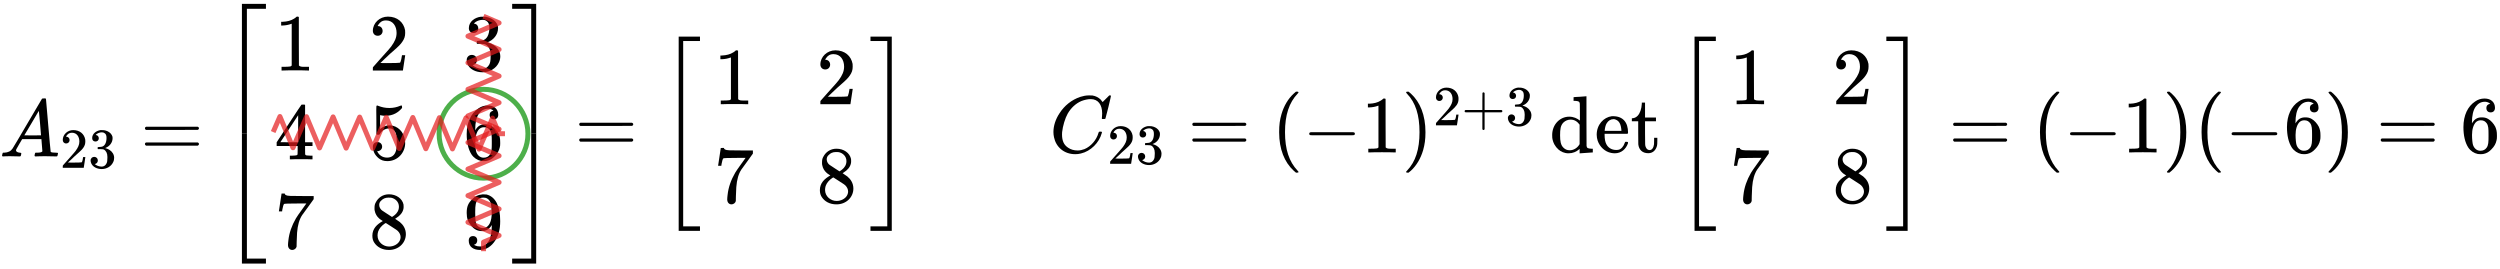
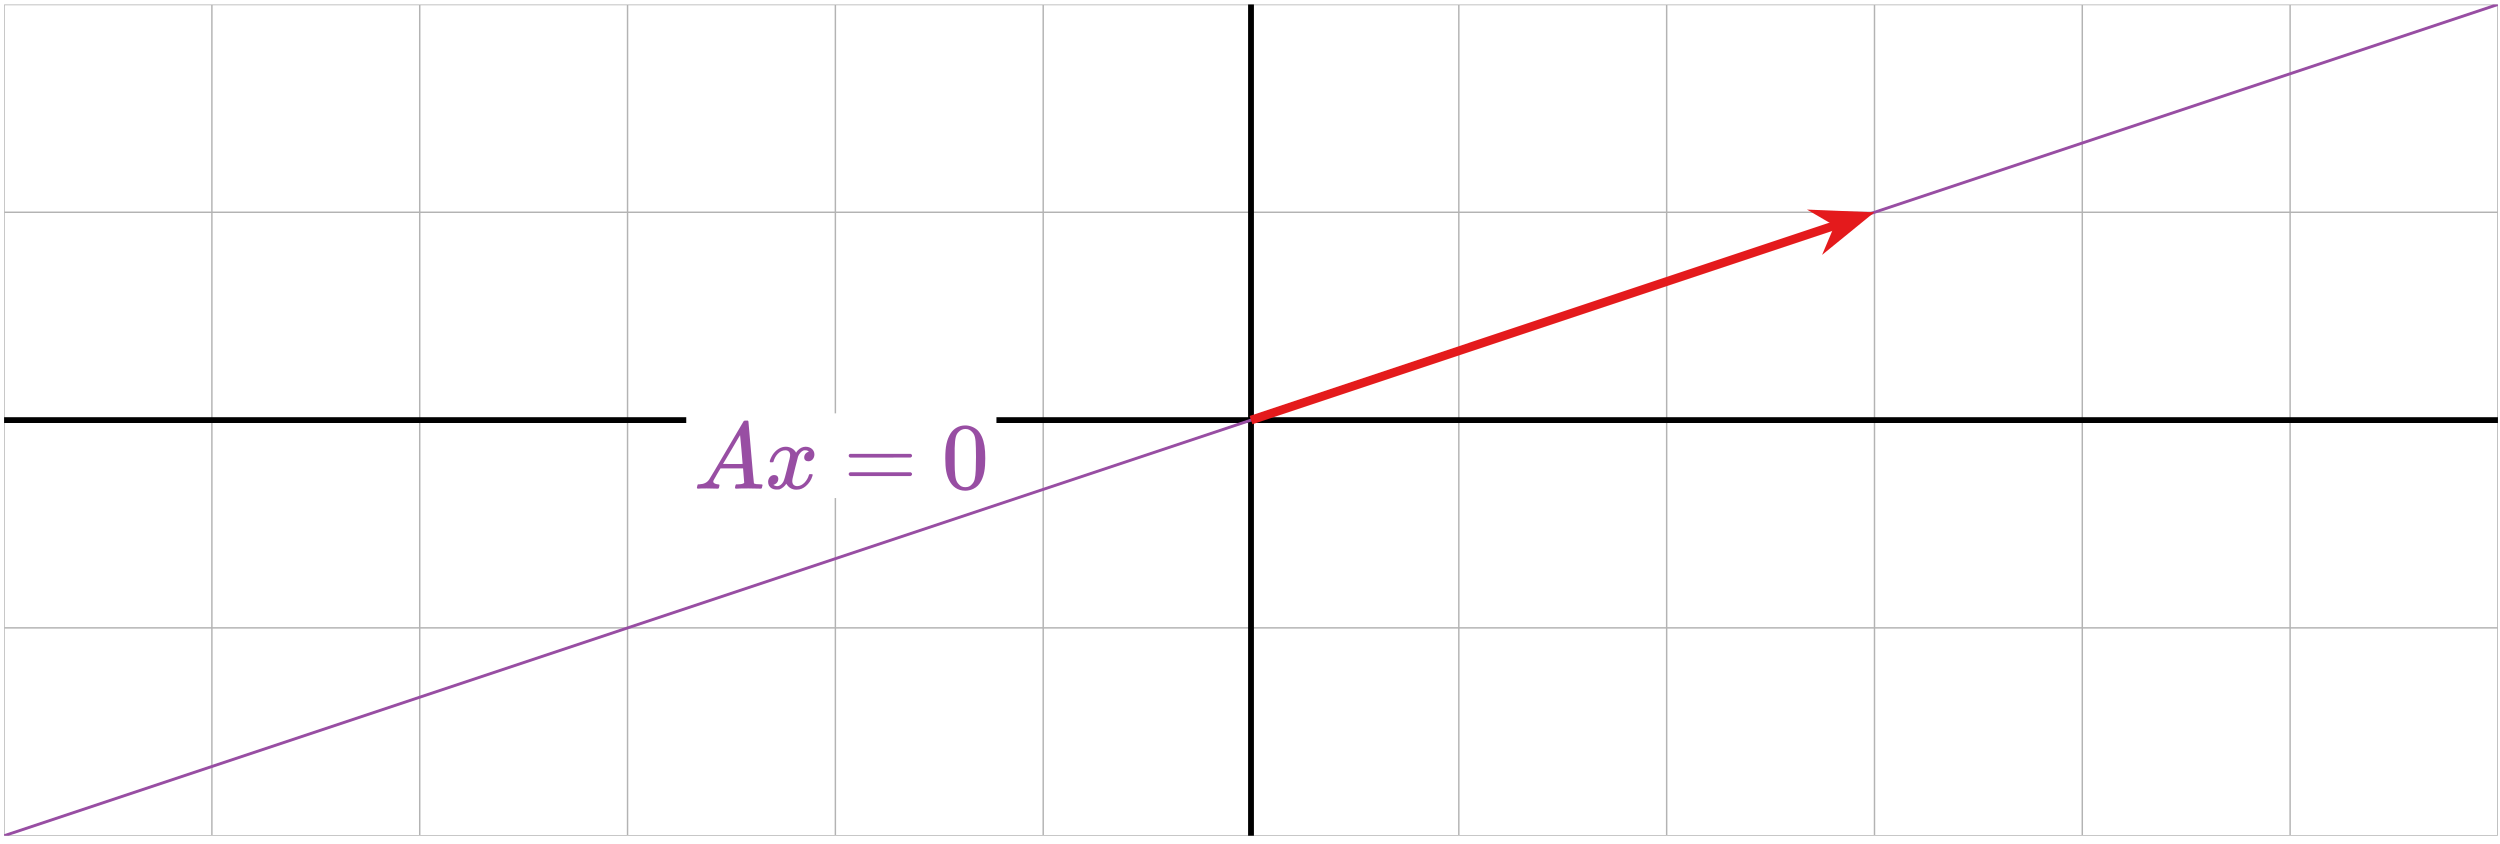
- <svg xmlns="http://www.w3.org/2000/svg" xmlns:xlink="http://www.w3.org/1999/xlink" width="400pt" height="43pt" viewBox="0 0 400 43" version="1.1">
+ <svg xmlns="http://www.w3.org/2000/svg" xmlns:xlink="http://www.w3.org/1999/xlink" width="341pt" height="115pt" viewBox="0 0 341 115" version="1.1">
  <defs>
    <g>
      <symbol overflow="visible" id="glyph0-0">
        <path style="stroke:none;" d="M 0.641 0 L 2.594 0 L 2.594 -6.906 L 0.641 -6.906 Z M 1.297 -0.641 L 1.297 -6.25 L 1.938 -6.25 L 1.938 -0.641 Z M 1.297 -0.641 " />
      </symbol>
      <symbol overflow="visible" id="glyph0-1">
        <path style="stroke:none;" d="M 0.547 0 L 0.641 0 C 0.906 -0.031 1.344 -0.031 1.828 -0.031 C 2.312 -0.031 2.812 0 3.25 0 C 3.438 0 3.453 -0.047 3.5 -0.281 C 3.516 -0.359 3.531 -0.422 3.531 -0.469 C 3.531 -0.562 3.469 -0.594 3.297 -0.594 C 2.984 -0.625 2.688 -0.734 2.688 -0.969 C 2.688 -1.016 2.703 -1.094 2.75 -1.172 C 2.766 -1.219 2.984 -1.594 3.219 -2 L 3.672 -2.766 L 6.75 -2.766 L 6.906 -0.812 C 6.781 -0.625 6.438 -0.609 6.078 -0.594 L 5.812 -0.594 L 5.766 -0.562 C 5.734 -0.516 5.719 -0.484 5.688 -0.344 C 5.625 -0.094 5.641 -0.094 5.734 0 L 5.891 0 C 6.266 -0.031 6.875 -0.031 7.484 -0.031 C 8.109 -0.031 8.625 0 9.125 0 C 9.312 0 9.312 -0.047 9.359 -0.281 C 9.391 -0.391 9.406 -0.438 9.406 -0.469 C 9.406 -0.594 9.328 -0.594 9.078 -0.594 C 8.766 -0.594 8.297 -0.625 8.234 -0.734 C 8.188 -0.797 7.5 -9.109 7.484 -9.141 C 7.484 -9.203 7.438 -9.234 7.406 -9.281 L 7.188 -9.281 C 6.891 -9.281 6.859 -9.281 6.781 -9.125 C 6.656 -8.953 2.25 -1.375 2.125 -1.25 C 1.844 -0.828 1.422 -0.625 0.797 -0.594 L 0.625 -0.594 L 0.562 -0.562 C 0.547 -0.516 0.453 -0.219 0.453 -0.141 C 0.453 -0.078 0.5 -0.031 0.547 0 Z M 6.688 -3.375 C 6.688 -3.359 6.078 -3.359 5.344 -3.359 L 4.016 -3.375 L 5.188 -5.344 C 6.234 -7.125 6.344 -7.312 6.344 -7.281 C 6.359 -7.266 6.688 -3.578 6.688 -3.375 Z M 6.688 -3.375 " />
      </symbol>
      <symbol overflow="visible" id="glyph0-2">
-         <path style="stroke:none;" d="M 8.438 -6.234 C 8.438 -6.016 8.422 -5.797 8.406 -5.656 C 8.359 -5.406 8.375 -5.422 8.453 -5.344 L 8.672 -5.344 C 8.922 -5.344 8.938 -5.359 8.969 -5.453 C 8.969 -5.484 9.188 -6.312 9.438 -7.266 C 9.781 -8.719 9.844 -8.969 9.844 -9.047 C 9.844 -9.109 9.75 -9.125 9.656 -9.125 L 9.578 -9.125 L 9.391 -8.938 C 9.281 -8.828 9.047 -8.594 8.859 -8.406 C 8.594 -8.125 8.531 -8.062 8.516 -8.062 C 8.484 -8.062 8.281 -8.375 8.203 -8.453 C 7.844 -8.797 7.422 -9.016 6.891 -9.109 C 6.812 -9.125 6.547 -9.125 6.344 -9.125 C 5.797 -9.125 5.375 -9.016 4.953 -8.891 C 3.531 -8.422 2.375 -7.453 1.625 -6.281 C 0.984 -5.328 0.641 -4.25 0.641 -3.266 C 0.641 -2.984 0.672 -2.688 0.734 -2.422 C 1.047 -0.891 2.312 0.281 4.125 0.281 C 4.438 0.281 4.734 0.25 5.031 0.172 C 6.609 -0.188 7.969 -1.562 8.375 -3.094 C 8.391 -3.141 8.406 -3.203 8.406 -3.219 C 8.406 -3.312 8.344 -3.328 8.141 -3.328 C 7.922 -3.328 7.922 -3.328 7.844 -3.109 C 7.531 -1.984 6.625 -0.953 5.609 -0.531 C 5.234 -0.391 4.891 -0.312 4.531 -0.312 C 3.906 -0.312 3.406 -0.469 3 -0.75 C 2.328 -1.188 2.016 -1.828 2.016 -2.875 C 2.016 -3 2.016 -3.141 2.031 -3.25 C 2.141 -4.234 2.5 -5.453 2.922 -6.203 C 3.453 -7.125 4.203 -7.828 5.109 -8.219 C 5.594 -8.406 6.141 -8.531 6.609 -8.531 C 7.781 -8.531 8.438 -7.656 8.438 -6.234 Z M 8.438 -6.234 " />
+         <path style="stroke:none;" d="M 0.75 -3.594 L 0.938 -3.594 C 1.172 -3.594 1.172 -3.609 1.203 -3.75 C 1.406 -4.438 1.969 -5.234 2.812 -5.234 C 3.219 -5.234 3.453 -4.969 3.453 -4.562 C 3.453 -4.422 3.422 -4.266 3.375 -4.047 C 3.25 -3.656 2.781 -1.391 2.516 -0.922 C 2.297 -0.547 2 -0.344 1.703 -0.344 C 1.625 -0.344 1.469 -0.359 1.375 -0.406 C 1.312 -0.422 1.172 -0.5 1.172 -0.516 C 1.172 -0.516 1.203 -0.531 1.219 -0.531 C 1.25 -0.547 1.328 -0.562 1.391 -0.609 C 1.625 -0.719 1.844 -0.969 1.844 -1.312 C 1.844 -1.672 1.625 -1.859 1.281 -1.859 C 0.781 -1.859 0.453 -1.406 0.453 -0.922 C 0.453 -0.734 0.5 -0.562 0.578 -0.406 C 0.766 -0.094 1.094 0.125 1.641 0.125 C 1.844 0.125 1.859 0.125 1.984 0.109 C 2.359 -0.031 2.688 -0.297 2.938 -0.672 C 3.203 -0.219 3.625 0.141 4.312 0.141 C 4.875 0.141 5.234 -0.047 5.594 -0.344 C 6 -0.688 6.344 -1.172 6.5 -1.734 C 6.516 -1.797 6.531 -1.844 6.531 -1.875 C 6.531 -1.969 6.469 -1.984 6.281 -1.984 C 6.062 -1.984 6.047 -1.984 6 -1.812 C 5.812 -1.156 5.188 -0.344 4.422 -0.344 C 4.016 -0.344 3.75 -0.594 3.75 -1.016 C 3.75 -1.125 3.766 -1.266 3.797 -1.406 C 3.828 -1.609 4.484 -4.203 4.531 -4.359 C 4.672 -4.75 4.969 -5.094 5.266 -5.203 C 5.344 -5.234 5.359 -5.234 5.5 -5.234 C 5.672 -5.234 5.781 -5.219 5.875 -5.156 C 5.953 -5.109 6.016 -5.078 6.016 -5.062 C 5.688 -4.953 5.375 -4.703 5.375 -4.25 C 5.375 -3.938 5.594 -3.734 5.938 -3.734 C 6.438 -3.734 6.766 -4.156 6.766 -4.672 C 6.766 -5.25 6.297 -5.719 5.562 -5.719 C 5.172 -5.719 4.781 -5.531 4.469 -5.188 C 4.359 -5.078 4.328 -5 4.266 -4.906 C 4.047 -5.359 3.5 -5.719 2.875 -5.719 C 2.781 -5.719 2.688 -5.719 2.609 -5.703 C 2.016 -5.609 1.469 -5.219 1.078 -4.641 C 0.906 -4.375 0.703 -3.922 0.672 -3.75 C 0.672 -3.672 0.719 -3.641 0.75 -3.594 Z M 0.75 -3.594 " />
      </symbol>
      <symbol overflow="visible" id="glyph1-0">
-         <path style="stroke:none;" d="M 0.453 0 L 1.812 0 L 1.812 -4.828 L 0.453 -4.828 Z M 0.906 -0.453 L 0.906 -4.375 L 1.359 -4.375 L 1.359 -0.453 Z M 0.906 -0.453 " />
+         <path style="stroke:none;" d="M 0.641 0 L 2.594 0 L 2.594 -6.906 L 0.641 -6.906 Z M 1.297 -0.641 L 1.297 -6.25 L 1.938 -6.25 L 1.938 -0.641 Z M 1.297 -0.641 " />
      </symbol>
      <symbol overflow="visible" id="glyph1-1">
-         <path style="stroke:none;" d="M 1 -3.891 C 1.328 -3.891 1.547 -4.141 1.547 -4.438 C 1.547 -4.719 1.344 -4.969 1.031 -4.969 C 1 -4.969 0.984 -4.969 0.984 -4.984 C 0.984 -5 1.031 -5.062 1.062 -5.141 C 1.266 -5.422 1.516 -5.609 1.922 -5.609 C 2.703 -5.609 3.109 -4.969 3.109 -4.203 C 3.109 -3.672 2.906 -3.25 2.5 -2.688 C 2.297 -2.438 2.25 -2.375 1.234 -1.234 C 0.828 -0.781 0.484 -0.391 0.469 -0.375 C 0.453 -0.359 0.453 -0.328 0.453 -0.172 L 0.453 0 L 3.812 0 L 3.812 -0.031 C 3.844 -0.078 4.047 -1.625 4.062 -1.688 L 4.062 -1.719 L 3.703 -1.719 L 3.703 -1.688 C 3.641 -1.281 3.625 -1.203 3.578 -1.062 C 3.547 -0.984 3.516 -0.891 3.484 -0.875 C 3.438 -0.859 2.891 -0.828 1.969 -0.828 L 1.281 -0.844 L 1.828 -1.344 C 2.438 -1.938 2.406 -1.906 2.734 -2.188 C 3.328 -2.703 3.562 -2.953 3.75 -3.219 C 3.969 -3.547 4.062 -3.812 4.062 -4.219 C 4.062 -4.328 4.062 -4.438 4.047 -4.516 C 3.891 -5.406 3.188 -6.031 2.125 -6.031 C 1.203 -6.031 0.453 -5.312 0.453 -4.453 C 0.453 -4.141 0.656 -3.891 1 -3.891 Z M 1 -3.891 " />
+         <path style="stroke:none;" d="M 0.719 -4.5 C 0.719 -4.344 0.797 -4.281 0.938 -4.234 L 5.047 -4.234 L 9.172 -4.25 C 9.266 -4.297 9.359 -4.359 9.359 -4.5 C 9.359 -4.641 9.266 -4.703 9.156 -4.75 L 0.906 -4.75 C 0.797 -4.703 0.719 -4.641 0.719 -4.5 Z M 0.719 -1.984 C 0.719 -1.844 0.797 -1.781 0.906 -1.719 L 9.156 -1.719 C 9.266 -1.781 9.359 -1.844 9.359 -1.984 C 9.359 -2.141 9.25 -2.172 9.172 -2.234 L 0.938 -2.234 C 0.797 -2.203 0.719 -2.141 0.719 -1.984 Z M 0.719 -1.984 " />
      </symbol>
      <symbol overflow="visible" id="glyph1-2">
-         <path style="stroke:none;" d="M 1.156 -4.203 C 1.484 -4.203 1.688 -4.438 1.688 -4.719 C 1.688 -4.969 1.5 -5.219 1.266 -5.234 C 1.219 -5.25 1.203 -5.25 1.203 -5.25 C 1.188 -5.266 1.312 -5.391 1.375 -5.422 C 1.594 -5.578 1.906 -5.672 2.172 -5.672 C 2.359 -5.672 2.469 -5.641 2.594 -5.547 C 2.844 -5.406 2.922 -5.156 2.922 -4.766 C 2.922 -4.062 2.656 -3.438 2.109 -3.359 C 2.047 -3.359 1.609 -3.312 1.578 -3.312 C 1.562 -3.312 1.547 -3.312 1.531 -3.297 C 1.5 -3.266 1.5 -3.266 1.5 -3.156 C 1.5 -3.047 1.5 -3.031 1.516 -3.016 L 1.547 -2.984 L 1.938 -2.984 C 2.344 -2.969 2.344 -2.969 2.484 -2.922 C 2.844 -2.734 3.062 -2.328 3.062 -1.766 L 3.062 -1.594 C 3.062 -1.141 3.031 -0.891 2.906 -0.672 C 2.75 -0.359 2.469 -0.188 2.156 -0.188 C 1.719 -0.188 1.312 -0.359 1.031 -0.594 L 1.094 -0.609 C 1.359 -0.688 1.531 -0.891 1.531 -1.172 C 1.531 -1.5 1.281 -1.75 0.953 -1.75 C 0.641 -1.75 0.375 -1.516 0.375 -1.172 C 0.375 -1.047 0.406 -0.875 0.469 -0.734 C 0.688 -0.172 1.359 0.203 2.156 0.203 C 2.984 0.203 3.688 -0.266 3.969 -0.875 C 4.094 -1.109 4.141 -1.344 4.141 -1.594 C 4.141 -2.109 3.859 -2.562 3.406 -2.859 C 3.016 -3.109 2.703 -3.125 2.703 -3.156 C 2.703 -3.156 2.719 -3.156 2.734 -3.172 C 3.375 -3.406 3.891 -4 3.891 -4.734 C 3.891 -4.828 3.891 -4.906 3.875 -4.969 C 3.766 -5.344 3.516 -5.625 3.125 -5.828 C 2.922 -5.922 2.734 -5.984 2.516 -6.016 C 2.422 -6.031 2.25 -6.031 2.109 -6.031 L 1.969 -6.031 C 1.312 -5.938 0.625 -5.484 0.625 -4.75 C 0.625 -4.438 0.812 -4.203 1.156 -4.203 Z M 1.156 -4.203 " />
-       </symbol>
-       <symbol overflow="visible" id="glyph1-3">
-         <path style="stroke:none;" d="M 0.5 -2.266 C 0.5 -2.172 0.562 -2.125 0.641 -2.078 L 3.344 -2.078 L 3.344 0.609 C 3.375 0.688 3.422 0.75 3.531 0.75 C 3.625 0.75 3.672 0.688 3.703 0.609 L 3.703 -2.078 L 6.406 -2.078 C 6.484 -2.125 6.547 -2.172 6.547 -2.266 C 6.547 -2.359 6.484 -2.406 6.406 -2.453 L 3.703 -2.453 L 3.703 -5.141 C 3.672 -5.219 3.609 -5.281 3.531 -5.281 C 3.438 -5.281 3.391 -5.219 3.359 -5.172 L 3.344 -3.812 L 3.344 -2.453 L 0.641 -2.453 C 0.562 -2.406 0.5 -2.359 0.5 -2.266 Z M 0.5 -2.266 " />
-       </symbol>
-       <symbol overflow="visible" id="glyph2-0">
-         <path style="stroke:none;" d="M 0.641 0 L 2.594 0 L 2.594 -6.906 L 0.641 -6.906 Z M 1.297 -0.641 L 1.297 -6.25 L 1.938 -6.25 L 1.938 -0.641 Z M 1.297 -0.641 " />
-       </symbol>
-       <symbol overflow="visible" id="glyph2-1">
-         <path style="stroke:none;" d="M 0.719 -4.5 C 0.719 -4.344 0.797 -4.281 0.938 -4.234 L 5.047 -4.234 L 9.172 -4.25 C 9.266 -4.297 9.359 -4.359 9.359 -4.5 C 9.359 -4.641 9.266 -4.703 9.156 -4.75 L 0.906 -4.75 C 0.797 -4.703 0.719 -4.641 0.719 -4.5 Z M 0.719 -1.984 C 0.719 -1.844 0.797 -1.781 0.906 -1.719 L 9.156 -1.719 C 9.266 -1.781 9.359 -1.844 9.359 -1.984 C 9.359 -2.141 9.25 -2.172 9.172 -2.234 L 0.938 -2.234 C 0.797 -2.203 0.719 -2.141 0.719 -1.984 Z M 0.719 -1.984 " />
-       </symbol>
-       <symbol overflow="visible" id="glyph2-2">
-         <path style="stroke:none;" d="M 5.391 0 L 5.531 0 L 5.531 -0.594 L 4.766 -0.594 C 4.375 -0.594 4.109 -0.609 3.922 -0.797 L 3.906 -4.672 L 3.906 -8.547 C 3.828 -8.609 3.859 -8.625 3.688 -8.625 C 3.578 -8.625 3.562 -8.625 3.531 -8.594 C 3.469 -8.516 3.25 -8.359 3.141 -8.297 C 2.656 -7.984 2.047 -7.828 1.328 -7.797 L 1.078 -7.797 L 1.078 -7.203 L 1.328 -7.203 C 1.812 -7.219 2.281 -7.312 2.656 -7.453 C 2.703 -7.469 2.75 -7.484 2.766 -7.484 L 2.766 -0.797 C 2.672 -0.719 2.609 -0.641 2.453 -0.641 C 2.312 -0.609 1.859 -0.594 1.484 -0.594 L 1.141 -0.594 L 1.141 0 L 1.297 0 C 1.516 -0.031 2.922 -0.031 3.328 -0.031 C 3.75 -0.031 5.172 -0.031 5.391 0 Z M 5.391 0 " />
-       </symbol>
-       <symbol overflow="visible" id="glyph2-3">
-         <path style="stroke:none;" d="M 1.422 -5.562 C 1.906 -5.562 2.203 -5.922 2.203 -6.328 C 2.203 -6.734 1.938 -7.109 1.484 -7.109 C 1.438 -7.109 1.406 -7.109 1.406 -7.125 C 1.406 -7.141 1.484 -7.234 1.531 -7.344 C 1.812 -7.766 2.156 -8.016 2.75 -8.016 C 3.859 -8.016 4.438 -7.094 4.438 -6.016 C 4.438 -5.266 4.156 -4.641 3.578 -3.844 C 3.297 -3.484 3.219 -3.391 1.766 -1.781 C 1.172 -1.109 0.688 -0.562 0.672 -0.547 C 0.641 -0.5 0.641 -0.469 0.641 -0.25 L 0.641 0 L 5.453 0 L 5.453 -0.031 C 5.484 -0.109 5.781 -2.328 5.812 -2.406 L 5.812 -2.453 L 5.297 -2.453 L 5.297 -2.406 C 5.188 -1.828 5.188 -1.703 5.109 -1.531 C 5.078 -1.406 5.031 -1.266 4.984 -1.25 C 4.906 -1.219 4.125 -1.188 2.828 -1.188 L 1.844 -1.203 L 2.609 -1.938 C 3.484 -2.766 3.453 -2.734 3.906 -3.125 C 4.75 -3.859 5.094 -4.203 5.359 -4.609 C 5.672 -5.062 5.812 -5.453 5.812 -6.016 C 5.812 -6.172 5.797 -6.328 5.797 -6.453 C 5.562 -7.719 4.562 -8.625 3.047 -8.625 C 1.719 -8.625 0.641 -7.594 0.641 -6.359 C 0.641 -5.922 0.938 -5.562 1.422 -5.562 Z M 1.422 -5.562 " />
-       </symbol>
-       <symbol overflow="visible" id="glyph2-4">
-         <path style="stroke:none;" d="M 1.641 -6 C 2.109 -6 2.406 -6.328 2.406 -6.734 C 2.406 -7.109 2.156 -7.453 1.797 -7.484 C 1.75 -7.5 1.703 -7.516 1.703 -7.516 C 1.703 -7.531 1.859 -7.688 1.969 -7.766 C 2.281 -7.984 2.719 -8.109 3.109 -8.109 C 3.375 -8.109 3.516 -8.062 3.719 -7.922 C 4.047 -7.719 4.172 -7.375 4.172 -6.797 C 4.172 -5.812 3.797 -4.906 3 -4.812 C 2.922 -4.797 2.297 -4.734 2.25 -4.734 C 2.234 -4.734 2.219 -4.734 2.188 -4.703 C 2.156 -4.656 2.156 -4.656 2.156 -4.5 C 2.156 -4.359 2.156 -4.344 2.172 -4.297 L 2.219 -4.281 L 2.766 -4.266 C 3.359 -4.25 3.359 -4.25 3.547 -4.172 C 4.062 -3.906 4.375 -3.328 4.375 -2.531 L 4.375 -2.266 C 4.375 -1.625 4.328 -1.281 4.156 -0.953 C 3.922 -0.516 3.531 -0.266 3.078 -0.266 C 2.453 -0.266 1.875 -0.516 1.484 -0.859 L 1.562 -0.875 C 1.938 -0.969 2.188 -1.281 2.188 -1.688 C 2.188 -2.156 1.844 -2.5 1.359 -2.5 C 0.922 -2.5 0.547 -2.172 0.547 -1.688 C 0.547 -1.484 0.578 -1.25 0.672 -1.047 C 0.984 -0.25 1.938 0.281 3.078 0.281 C 4.266 0.281 5.266 -0.375 5.672 -1.25 C 5.844 -1.578 5.922 -1.922 5.922 -2.266 C 5.922 -3 5.516 -3.656 4.859 -4.078 C 4.312 -4.438 3.875 -4.469 3.875 -4.5 C 3.875 -4.516 3.891 -4.516 3.906 -4.531 C 4.812 -4.875 5.562 -5.719 5.562 -6.766 C 5.562 -6.891 5.562 -7.016 5.531 -7.109 C 5.391 -7.625 5.031 -8.047 4.453 -8.328 C 4.172 -8.453 3.906 -8.547 3.594 -8.594 C 3.469 -8.609 3.219 -8.609 3.016 -8.609 L 2.828 -8.609 C 1.875 -8.5 0.891 -7.844 0.891 -6.781 C 0.891 -6.328 1.172 -6 1.641 -6 Z M 1.641 -6 " />
-       </symbol>
-       <symbol overflow="visible" id="glyph2-5">
-         <path style="stroke:none;" d="M 5.984 0 L 6.094 0 L 6.094 -0.594 L 5.719 -0.594 C 5.188 -0.609 5.078 -0.625 4.984 -0.703 C 4.906 -0.781 4.906 -0.766 4.906 -1.484 L 4.906 -2.141 L 6.094 -2.141 L 6.094 -2.734 L 4.906 -2.734 L 4.906 -8.688 L 4.828 -8.766 L 4.594 -8.766 C 4.375 -8.766 4.359 -8.766 4.328 -8.75 C 4.297 -8.734 3.547 -7.594 2.312 -5.719 L 0.359 -2.734 L 0.359 -2.141 L 3.719 -2.141 L 3.719 -1.484 C 3.719 -1.047 3.719 -0.812 3.703 -0.797 C 3.672 -0.734 3.609 -0.672 3.547 -0.656 C 3.453 -0.625 3.281 -0.609 2.859 -0.594 L 2.469 -0.594 L 2.469 0 L 2.578 0 C 2.766 -0.031 3.969 -0.031 4.312 -0.031 C 4.656 -0.031 5.797 -0.031 5.984 0 Z M 3.797 -2.734 L 2.375 -2.734 L 0.953 -2.75 L 3.797 -7.062 Z M 3.797 -2.734 " />
-       </symbol>
-       <symbol overflow="visible" id="glyph2-6">
-         <path style="stroke:none;" d="M 1.391 -2.766 C 0.953 -2.766 0.641 -2.5 0.641 -2 C 0.641 -1.922 0.656 -1.828 0.656 -1.75 C 0.719 -1.328 0.875 -0.922 1.156 -0.594 C 1.25 -0.469 1.469 -0.25 1.578 -0.172 C 1.953 0.125 2.359 0.281 2.969 0.281 C 4.594 0.281 5.812 -1.047 5.812 -2.609 C 5.812 -3.984 4.984 -5.094 3.844 -5.375 C 3.672 -5.422 3.5 -5.438 3.312 -5.438 C 2.625 -5.438 2.203 -5.172 1.797 -4.844 L 1.797 -7.078 L 1.938 -7.047 C 2.156 -7 2.406 -6.969 2.656 -6.969 C 3.906 -6.969 4.734 -7.531 5.312 -8.219 L 5.312 -8.391 C 5.312 -8.547 5.281 -8.625 5.203 -8.625 C 5.172 -8.625 5.109 -8.609 5.031 -8.578 C 4.5 -8.344 3.891 -8.219 3.281 -8.219 C 2.609 -8.219 2.078 -8.344 1.547 -8.547 C 1.438 -8.594 1.328 -8.625 1.328 -8.625 C 1.312 -8.625 1.281 -8.609 1.266 -8.594 C 1.203 -8.594 1.188 -8.375 1.188 -7.875 C 1.188 -7.5 1.203 -6.984 1.203 -6.281 C 1.203 -4.266 1.203 -4.062 1.234 -4.016 C 1.25 -3.953 1.297 -3.938 1.484 -3.938 C 1.672 -3.938 1.703 -3.953 1.766 -4.062 C 2.062 -4.578 2.594 -4.953 3.297 -4.953 C 3.719 -4.953 3.906 -4.781 4.125 -4.516 C 4.375 -4.172 4.469 -3.719 4.469 -2.719 C 4.469 -1.922 4.406 -1.406 4.219 -1.062 C 3.984 -0.578 3.562 -0.281 2.906 -0.281 C 2.141 -0.281 1.609 -0.719 1.359 -1.25 L 1.328 -1.312 L 1.406 -1.312 C 1.75 -1.312 2.125 -1.609 2.125 -2.016 C 2.125 -2.469 1.797 -2.766 1.391 -2.766 Z M 1.391 -2.766 " />
-       </symbol>
-       <symbol overflow="visible" id="glyph2-7">
-         <path style="stroke:none;" d="M 4.828 -7.781 C 4.469 -7.719 4.219 -7.531 4.219 -7.094 C 4.219 -6.656 4.5 -6.406 4.906 -6.406 C 5.328 -6.406 5.594 -6.688 5.594 -7.125 C 5.594 -8.062 4.922 -8.625 3.922 -8.625 C 3.344 -8.625 2.844 -8.453 2.406 -8.141 C 1.25 -7.375 0.547 -5.953 0.547 -4.047 C 0.547 -2.719 0.797 -1.609 1.312 -0.797 C 1.672 -0.25 2.234 0.125 2.844 0.25 C 2.969 0.266 3.125 0.281 3.281 0.281 C 3.453 0.281 3.641 0.266 3.797 0.234 C 4.281 0.125 4.656 -0.094 5.031 -0.5 C 5.484 -0.953 5.734 -1.406 5.844 -1.938 C 5.891 -2.141 5.906 -2.25 5.906 -2.484 L 5.906 -2.719 C 5.906 -3.375 5.828 -3.656 5.641 -4.109 C 5.375 -4.625 4.922 -5.125 4.5 -5.359 C 4.172 -5.547 3.891 -5.609 3.453 -5.609 C 2.734 -5.609 2.328 -5.281 2.016 -4.828 C 1.984 -4.766 1.938 -4.656 1.922 -4.656 C 1.922 -4.656 1.906 -4.672 1.906 -4.719 C 1.906 -5.906 2.109 -6.781 2.516 -7.328 C 2.875 -7.797 3.297 -8.109 4.031 -8.109 C 4.359 -8.078 4.625 -7.984 4.828 -7.781 Z M 4.266 -4.672 C 4.547 -4.281 4.562 -3.75 4.562 -2.922 L 4.562 -2.5 C 4.562 -1.688 4.547 -1.172 4.266 -0.766 C 4.031 -0.438 3.719 -0.266 3.25 -0.266 C 2.641 -0.266 2.234 -0.719 2.078 -1.203 C 2 -1.422 1.922 -2.125 1.922 -2.797 C 1.922 -3.719 2.156 -4.438 2.547 -4.844 C 2.766 -5.047 3.016 -5.141 3.328 -5.141 C 3.781 -5.141 4.031 -4.969 4.266 -4.672 Z M 4.266 -4.672 " />
-       </symbol>
-       <symbol overflow="visible" id="glyph2-8">
-         <path style="stroke:none;" d="M 0.719 -5.938 L 0.719 -5.891 L 1.234 -5.891 L 1.234 -5.938 C 1.25 -5.953 1.25 -6.078 1.266 -6.172 C 1.312 -6.406 1.359 -6.641 1.406 -6.781 C 1.438 -6.906 1.516 -7.062 1.547 -7.078 C 1.625 -7.125 2.266 -7.156 3.906 -7.156 L 5.109 -7.156 L 4.516 -6.328 C 3.906 -5.484 3.641 -5.109 3.438 -4.766 C 2.766 -3.609 2.359 -2.422 2.234 -1.25 C 2.203 -0.984 2.172 -0.719 2.172 -0.516 C 2.172 -0.016 2.469 0.281 2.859 0.281 C 3.172 0.281 3.484 0.047 3.547 -0.25 C 3.547 -0.281 3.562 -0.641 3.562 -1.031 C 3.578 -1.75 3.594 -2.062 3.625 -2.484 C 3.719 -3.688 3.984 -4.609 4.438 -5.297 C 4.484 -5.375 4.922 -5.969 5.406 -6.625 L 6.281 -7.844 L 6.281 -8.344 L 4.719 -8.344 C 2.5 -8.344 2.109 -8.359 1.859 -8.484 C 1.734 -8.531 1.656 -8.625 1.656 -8.703 L 1.656 -8.75 L 1.406 -8.75 C 1.141 -8.75 1.141 -8.75 1.141 -8.734 C 1.125 -8.719 0.734 -5.984 0.719 -5.938 Z M 0.719 -5.938 " />
-       </symbol>
-       <symbol overflow="visible" id="glyph2-9">
-         <path style="stroke:none;" d="M 0.562 -2 C 0.562 -1.516 0.672 -1.172 0.875 -0.875 C 1.328 -0.188 2.125 0.281 3.219 0.281 C 4.797 0.281 5.922 -0.875 5.922 -2.25 C 5.922 -3.125 5.469 -3.766 4.953 -4.188 C 4.922 -4.203 4.188 -4.703 4.203 -4.703 C 4.203 -4.719 4.281 -4.75 4.359 -4.812 C 5.016 -5.219 5.406 -5.703 5.531 -6.281 C 5.562 -6.391 5.562 -6.531 5.562 -6.672 C 5.562 -6.781 5.562 -6.906 5.547 -6.984 C 5.344 -7.953 4.375 -8.625 3.219 -8.625 C 2.234 -8.625 1.484 -8.078 1.109 -7.328 C 0.953 -7.047 0.906 -6.844 0.906 -6.406 C 0.906 -6.172 0.906 -6.109 0.938 -6 C 1.031 -5.5 1.281 -5.078 1.641 -4.766 C 1.703 -4.703 1.859 -4.578 2 -4.5 L 2.234 -4.344 C 1.312 -3.828 0.562 -3.141 0.562 -2 Z M 4.812 -6.641 C 4.812 -6.031 4.5 -5.594 4.109 -5.281 C 3.969 -5.156 3.812 -5.078 3.703 -5 L 2.953 -5.484 C 2.531 -5.75 2.156 -6 2.125 -6.031 C 1.875 -6.203 1.656 -6.547 1.656 -6.922 C 1.656 -7.234 1.781 -7.453 1.984 -7.625 C 2.25 -7.906 2.609 -8.094 3.141 -8.094 C 3.281 -8.094 3.469 -8.094 3.562 -8.078 C 4.203 -7.953 4.812 -7.438 4.812 -6.641 Z M 1.391 -2.031 C 1.391 -2.234 1.422 -2.453 1.484 -2.656 C 1.656 -3.156 2.047 -3.609 2.562 -3.953 C 2.641 -3.984 2.703 -4.031 2.719 -4.031 C 2.734 -4.016 3.109 -3.781 3.547 -3.5 C 4.484 -2.891 4.5 -2.891 4.625 -2.766 C 4.922 -2.469 5.078 -2.125 5.078 -1.781 C 5.078 -1.531 5 -1.281 4.859 -1.062 C 4.578 -0.625 3.969 -0.266 3.234 -0.266 C 2.297 -0.266 1.391 -0.984 1.391 -2.031 Z M 1.391 -2.031 " />
-       </symbol>
-       <symbol overflow="visible" id="glyph2-10">
-         <path style="stroke:none;" d="M 2.234 -1.25 C 2.234 -1.688 1.953 -1.938 1.562 -1.938 C 1.141 -1.938 0.875 -1.688 0.875 -1.203 C 0.875 -0.203 1.656 0.281 2.688 0.281 C 3.625 0.281 4.516 -0.281 5.125 -1.25 C 5.641 -2.094 5.906 -2.984 5.906 -4.328 C 5.906 -5.578 5.734 -6.469 5.344 -7.25 C 5 -7.906 4.469 -8.422 3.703 -8.594 C 3.594 -8.609 3.516 -8.609 3.328 -8.609 C 3.266 -8.609 3.203 -8.625 3.141 -8.625 C 3.094 -8.625 3.062 -8.609 3.047 -8.609 C 2.281 -8.531 1.875 -8.297 1.438 -7.844 C 0.797 -7.219 0.547 -6.688 0.547 -5.641 C 0.547 -4.719 0.766 -4.219 1.25 -3.625 C 1.734 -3.016 2.297 -2.734 3 -2.734 C 3.641 -2.734 4.156 -3.062 4.5 -3.609 L 4.562 -3.719 L 4.562 -3.625 C 4.562 -2.641 4.406 -1.625 4.047 -1.109 C 3.766 -0.672 3.438 -0.422 3 -0.312 C 2.922 -0.281 2.859 -0.281 2.672 -0.281 C 2.359 -0.281 2.141 -0.328 1.938 -0.422 C 1.859 -0.438 1.703 -0.547 1.703 -0.562 C 1.703 -0.562 1.719 -0.562 1.75 -0.562 C 2.031 -0.625 2.234 -0.875 2.234 -1.25 Z M 3.547 -8.062 C 3.984 -7.969 4.359 -7.516 4.438 -7.016 C 4.5 -6.75 4.547 -6.062 4.547 -5.562 C 4.547 -4.438 4.203 -3.297 3.219 -3.219 L 3.156 -3.219 C 2.484 -3.219 2.047 -3.672 1.969 -4.312 C 1.938 -4.516 1.906 -5.141 1.906 -5.719 C 1.906 -7 2 -7.375 2.344 -7.75 C 2.562 -7.969 2.797 -8.094 3.188 -8.094 C 3.312 -8.094 3.484 -8.078 3.547 -8.062 Z M 3.547 -8.062 " />
-       </symbol>
-       <symbol overflow="visible" id="glyph2-11">
-         <path style="stroke:none;" d="M 4.312 3.125 C 4.312 3.062 4.297 3.062 4.172 2.922 C 2.812 1.484 2.156 -0.484 2.156 -3.234 C 2.156 -6 2.812 -7.969 4.172 -9.406 C 4.297 -9.531 4.312 -9.547 4.312 -9.594 C 4.312 -9.625 4.297 -9.656 4.281 -9.672 C 4.234 -9.719 4.234 -9.719 4.078 -9.719 L 3.906 -9.719 L 3.547 -9.406 C 2.656 -8.594 1.984 -7.453 1.594 -6.125 C 1.328 -5.219 1.219 -4.438 1.219 -3.234 C 1.219 -0.5 2.078 1.578 3.547 2.922 L 3.906 3.234 L 4.078 3.234 C 4.25 3.234 4.312 3.219 4.312 3.125 Z M 4.312 3.125 " />
-       </symbol>
-       <symbol overflow="visible" id="glyph2-12">
-         <path style="stroke:none;" d="M 0.781 -9.703 C 0.734 -9.672 0.719 -9.609 0.719 -9.562 C 0.719 -9.547 0.797 -9.469 0.859 -9.391 C 2.234 -7.969 2.859 -5.984 2.859 -3.234 C 2.859 -0.5 2.234 1.484 0.859 2.922 C 0.797 2.984 0.719 3.062 0.719 3.078 C 0.719 3.219 0.766 3.234 0.953 3.234 L 1.109 3.234 L 1.484 2.922 C 2.375 2.109 3.047 0.969 3.438 -0.359 C 3.688 -1.25 3.812 -2.062 3.812 -3.234 C 3.812 -5.969 2.953 -8.062 1.484 -9.406 L 1.109 -9.719 L 0.953 -9.719 C 0.859 -9.719 0.797 -9.703 0.781 -9.703 Z M 0.781 -9.703 " />
-       </symbol>
-       <symbol overflow="visible" id="glyph2-13">
-         <path style="stroke:none;" d="M 3.156 -5.719 C 1.703 -5.719 0.438 -4.5 0.438 -2.781 C 0.438 -2.609 0.438 -2.438 0.453 -2.328 C 0.562 -1.562 0.906 -0.938 1.438 -0.469 C 1.828 -0.125 2.375 0.141 3.047 0.141 C 3.75 0.141 4.297 -0.109 4.734 -0.484 L 4.828 -0.562 L 4.828 0.141 L 4.922 0.141 C 5 0.125 6.906 0 6.938 0 L 6.938 -0.594 L 6.703 -0.594 C 6.125 -0.625 5.984 -0.703 5.938 -1.047 C 5.922 -1.094 5.922 -2.891 5.922 -5.047 L 5.922 -8.984 L 5.875 -8.984 C 5.859 -8.984 5.406 -8.953 4.875 -8.906 C 4.344 -8.891 3.906 -8.844 3.891 -8.844 C 3.859 -8.844 3.859 -8.828 3.859 -8.547 L 3.859 -8.25 L 4.094 -8.25 C 4.656 -8.219 4.812 -8.141 4.859 -7.812 C 4.875 -7.766 4.875 -7.141 4.875 -6.406 L 4.875 -5.094 C 4.438 -5.453 3.859 -5.719 3.156 -5.719 Z M 4.828 -4.438 L 4.828 -1.328 L 4.781 -1.25 C 4.438 -0.688 3.844 -0.344 3.25 -0.344 C 2.797 -0.344 2.5 -0.5 2.234 -0.766 C 1.812 -1.172 1.703 -1.797 1.703 -2.734 C 1.703 -3.734 1.781 -4.312 2.234 -4.781 C 2.547 -5.078 2.938 -5.25 3.375 -5.25 C 4.062 -5.25 4.5 -4.891 4.828 -4.438 Z M 4.828 -4.438 " />
-       </symbol>
-       <symbol overflow="visible" id="glyph2-14">
-         <path style="stroke:none;" d="M 5.375 -3.172 C 5.375 -4.797 4.578 -5.797 2.969 -5.797 C 2.891 -5.797 2.844 -5.797 2.781 -5.797 C 1.469 -5.625 0.359 -4.453 0.359 -2.828 C 0.359 -2.484 0.422 -2.188 0.516 -1.875 C 0.859 -0.875 1.688 -0.109 2.672 0.078 C 2.859 0.109 3.062 0.141 3.234 0.141 C 4.344 0.141 5.031 -0.578 5.344 -1.406 C 5.359 -1.484 5.375 -1.531 5.375 -1.562 C 5.375 -1.672 5.297 -1.703 5.109 -1.703 C 4.953 -1.703 4.953 -1.703 4.906 -1.656 C 4.891 -1.625 4.859 -1.578 4.828 -1.484 C 4.734 -1.219 4.609 -0.984 4.438 -0.797 C 4.188 -0.531 3.984 -0.391 3.5 -0.391 C 2.703 -0.391 2.156 -0.797 1.891 -1.344 C 1.719 -1.672 1.625 -2.172 1.625 -2.797 L 1.625 -2.984 L 5.281 -2.984 C 5.344 -3.047 5.375 -3.047 5.375 -3.172 Z M 4.312 -3.562 L 4.312 -3.453 L 1.641 -3.453 L 1.641 -3.547 C 1.703 -4.062 1.797 -4.422 1.984 -4.703 C 2.234 -5.078 2.578 -5.328 3.078 -5.328 C 3.219 -5.312 3.25 -5.312 3.359 -5.266 C 3.984 -5.047 4.234 -4.484 4.312 -3.562 Z M 4.312 -3.562 " />
-       </symbol>
-       <symbol overflow="visible" id="glyph2-15">
-         <path style="stroke:none;" d="M 1.828 -7.766 C 1.781 -6.969 1.547 -6.281 1.172 -5.875 C 0.953 -5.641 0.656 -5.484 0.344 -5.469 L 0.234 -5.469 L 0.234 -4.984 L 1.25 -4.984 L 1.25 -3.219 C 1.25 -2 1.25 -1.391 1.266 -1.297 C 1.359 -0.438 1.906 0.125 2.859 0.125 C 3.656 0.125 4.078 -0.422 4.25 -1.031 C 4.297 -1.25 4.312 -1.391 4.312 -1.891 L 4.312 -2.344 L 3.797 -2.344 L 3.797 -1.891 C 3.797 -1.562 3.797 -1.406 3.781 -1.297 C 3.703 -0.734 3.453 -0.375 3.078 -0.375 C 2.797 -0.375 2.562 -0.562 2.453 -0.875 C 2.344 -1.156 2.359 -1.031 2.344 -3.125 L 2.344 -4.984 L 4.094 -4.984 L 4.094 -5.578 L 2.344 -5.578 L 2.344 -7.969 L 1.828 -7.969 Z M 1.828 -7.766 " />
-       </symbol>
-       <symbol overflow="visible" id="glyph3-0">
-         <path style="stroke:none;" d="" />
-       </symbol>
-       <symbol overflow="visible" id="glyph3-1">
-         <path style="stroke:none;" d="M 3.766 20.328 L 4.562 20.328 L 4.562 0.344 L 7.609 0.344 L 7.609 -0.453 L 3.766 -0.453 Z M 3.766 20.328 " />
-       </symbol>
-       <symbol overflow="visible" id="glyph3-2">
-         <path style="stroke:none;" d="M 3.766 20.312 L 7.609 20.312 L 7.609 19.516 L 4.562 19.516 L 4.562 -0.469 L 3.766 -0.469 Z M 3.766 20.312 " />
-       </symbol>
-       <symbol overflow="visible" id="glyph3-3">
-         <path style="stroke:none;" d="M 3.125 20.328 L 3.922 20.328 L 3.922 -0.453 L 0.078 -0.453 L 0.078 0.344 L 3.125 0.344 Z M 3.125 20.328 " />
-       </symbol>
-       <symbol overflow="visible" id="glyph3-4">
-         <path style="stroke:none;" d="M 3.125 19.516 L 0.078 19.516 L 0.078 20.312 L 3.922 20.312 L 3.922 -0.469 L 3.125 -0.469 Z M 3.125 19.516 " />
-       </symbol>
-       <symbol overflow="visible" id="glyph4-0">
-         <path style="stroke:none;" d="" />
-       </symbol>
-       <symbol overflow="visible" id="glyph4-1">
-         <path style="stroke:none;" d="M 3.234 30.562 L 6.641 30.562 L 6.641 29.844 L 3.953 29.844 L 3.953 0.188 L 6.641 0.188 L 6.641 -0.516 L 3.234 -0.516 Z M 3.234 30.562 " />
-       </symbol>
-       <symbol overflow="visible" id="glyph4-2">
-         <path style="stroke:none;" d="M 2.875 29.844 L 0.188 29.844 L 0.188 30.562 L 3.594 30.562 L 3.594 -0.516 L 0.188 -0.516 L 0.188 0.188 L 2.875 0.188 Z M 2.875 29.844 " />
-       </symbol>
-       <symbol overflow="visible" id="glyph5-0">
-         <path style="stroke:none;" d="" />
-       </symbol>
-       <symbol overflow="visible" id="glyph5-1">
-         <path style="stroke:none;" d="M 7.875 -2.75 C 8.078 -2.75 8.297 -2.75 8.297 -2.984 C 8.297 -3.234 8.078 -3.234 7.875 -3.234 L 1.406 -3.234 C 1.203 -3.234 0.984 -3.234 0.984 -2.984 C 0.984 -2.75 1.203 -2.75 1.406 -2.75 Z M 7.875 -2.75 " />
+         <path style="stroke:none;" d="M 1.25 -7.578 C 0.688 -6.688 0.5 -5.719 0.5 -4.141 C 0.5 -2.719 0.656 -1.844 1.062 -1.078 C 1.453 -0.312 2.156 0.281 3.234 0.281 C 3.609 0.281 3.984 0.188 4.344 0.016 C 4.812 -0.219 5.141 -0.547 5.406 -1.078 C 5.797 -1.844 5.953 -2.719 5.953 -4.141 C 5.953 -5.484 5.812 -6.344 5.484 -7.094 C 5.312 -7.469 5.125 -7.75 4.891 -7.984 C 4.438 -8.391 3.828 -8.625 3.219 -8.625 C 2.359 -8.625 1.672 -8.203 1.25 -7.578 Z M 4.156 -7.734 C 4.531 -7.344 4.641 -6.938 4.672 -5.531 C 4.672 -5.297 4.688 -4.812 4.688 -4.312 C 4.688 -3.594 4.672 -2.828 4.656 -2.578 C 4.594 -1.375 4.5 -0.984 4.125 -0.594 C 3.906 -0.344 3.656 -0.203 3.234 -0.203 C 2.828 -0.203 2.562 -0.344 2.344 -0.594 C 1.969 -0.984 1.859 -1.375 1.797 -2.578 C 1.781 -2.828 1.781 -3.594 1.781 -4.312 C 1.781 -4.812 1.781 -5.297 1.781 -5.531 C 1.828 -6.938 1.938 -7.344 2.312 -7.734 C 2.562 -8 2.906 -8.141 3.234 -8.141 C 3.641 -8.141 3.922 -7.984 4.156 -7.734 Z M 4.156 -7.734 " />
      </symbol>
    </g>
    <clipPath id="clip1">
-       <path d="M 38 0.605 L 43 0.605 L 43 22 L 38 22 Z M 38 0.605 " />
+       <path d="M 0.559 0.605 L 340.719 0.605 L 340.719 113.992 L 0.559 113.992 Z M 0.559 0.605 " />
    </clipPath>
    <clipPath id="clip2">
-       <path d="M 81 0.605 L 86 0.605 L 86 22 L 81 22 Z M 81 0.605 " />
+       <path d="M 0.559 56 L 340.719 56 L 340.719 58 L 0.559 58 Z M 0.559 56 " />
+     </clipPath>
+     <clipPath id="clip3">
+       <path d="M 170 0.605 L 172 0.605 L 172 113.992 L 170 113.992 Z M 170 0.605 " />
+     </clipPath>
+     <clipPath id="clip4">
+       <path d="M 0.559 0.605 L 340.719 0.605 L 340.719 113.992 L 0.559 113.992 Z M 0.559 0.605 " />
    </clipPath>
  </defs>
  <g id="surface1">
-     <g style="fill:rgb(0%,0%,0%);fill-opacity:1;">
-       <use xlink:href="#glyph0-1" x="-0.124" y="25.026" />
-     </g>
-     <g style="fill:rgb(0%,0%,0%);fill-opacity:1;">
-       <use xlink:href="#glyph1-1" x="9.589" y="26.846" />
-       <use xlink:href="#glyph1-2" x="14.122" y="26.846" />
-     </g>
-     <g style="fill:rgb(0%,0%,0%);fill-opacity:1;">
-       <use xlink:href="#glyph2-1" x="22.474" y="25.026" />
-     </g>
-     <g style="fill:rgb(0%,0%,0%);fill-opacity:1;">
-       <use xlink:href="#glyph2-2" x="43.907" y="11.284" />
-     </g>
-     <g style="fill:rgb(0%,0%,0%);fill-opacity:1;">
-       <use xlink:href="#glyph2-3" x="59.016" y="11.284" />
-     </g>
-     <g style="fill:rgb(0%,0%,0%);fill-opacity:1;">
-       <use xlink:href="#glyph2-4" x="74.125" y="11.284" />
-     </g>
-     <g style="fill:rgb(0%,0%,0%);fill-opacity:1;">
-       <use xlink:href="#glyph2-5" x="43.907" y="25.498" />
-     </g>
-     <g style="fill:rgb(0%,0%,0%);fill-opacity:1;">
-       <use xlink:href="#glyph2-6" x="59.016" y="25.498" />
-     </g>
-     <g style="fill:rgb(0%,0%,0%);fill-opacity:1;">
-       <use xlink:href="#glyph2-7" x="74.125" y="25.498" />
-     </g>
-     <g style="fill:rgb(0%,0%,0%);fill-opacity:1;">
-       <use xlink:href="#glyph2-8" x="43.907" y="39.712" />
-     </g>
-     <g style="fill:rgb(0%,0%,0%);fill-opacity:1;">
-       <use xlink:href="#glyph2-9" x="59.016" y="39.712" />
-     </g>
-     <g style="fill:rgb(0%,0%,0%);fill-opacity:1;">
-       <use xlink:href="#glyph2-10" x="74.125" y="39.712" />
-     </g>
    <g clip-path="url(#clip1)" clip-rule="nonzero">
-       <g style="fill:rgb(0%,0%,0%);fill-opacity:1;">
-         <use xlink:href="#glyph3-1" x="34.941" y="1.068" />
-       </g>
-     </g>
-     <g style="fill:rgb(0%,0%,0%);fill-opacity:1;">
-       <use xlink:href="#glyph3-2" x="34.941" y="21.859" />
+       <path style="fill:none;stroke-width:0.199;stroke-linecap:butt;stroke-linejoin:miter;stroke:rgb(70%,70%,70%);stroke-opacity:1;stroke-miterlimit:10;" d="M -170.079 -56.693 L 170.081 -56.693 M -170.079 -28.346 L 170.081 -28.346 M -170.079 -0.002 L 170.081 -0.002 M -170.079 28.346 L 170.081 28.346 M -170.079 56.682 L 170.081 56.682 M -170.079 -56.693 L -170.079 56.694 M -141.736 -56.693 L -141.736 56.694 M -113.388 -56.693 L -113.388 56.694 M -85.04 -56.693 L -85.04 56.694 M -56.693 -56.693 L -56.693 56.694 M -28.345 -56.693 L -28.345 56.694 M -0.001 -56.693 L -0.001 56.694 M 28.346 -56.693 L 28.346 56.694 M 56.694 -56.693 L 56.694 56.694 M 85.042 -56.693 L 85.042 56.694 M 113.385 -56.693 L 113.385 56.694 M 141.733 -56.693 L 141.733 56.694 M 170.069 -56.693 L 170.069 56.694 " transform="matrix(1,0,0,-1,170.638,57.299)" />
    </g>
    <g clip-path="url(#clip2)" clip-rule="nonzero">
-       <g style="fill:rgb(0%,0%,0%);fill-opacity:1;">
-         <use xlink:href="#glyph3-3" x="81.867" y="1.068" />
-       </g>
+       <path style="fill:none;stroke-width:0.797;stroke-linecap:butt;stroke-linejoin:miter;stroke:rgb(0%,0%,0%);stroke-opacity:1;stroke-miterlimit:10;" d="M -170.079 -0.002 L 170.081 -0.002 " transform="matrix(1,0,0,-1,170.638,57.299)" />
    </g>
-     <g style="fill:rgb(0%,0%,0%);fill-opacity:1;">
-       <use xlink:href="#glyph3-4" x="81.867" y="21.859" />
+     <g clip-path="url(#clip3)" clip-rule="nonzero">
+       <path style="fill:none;stroke-width:0.797;stroke-linecap:butt;stroke-linejoin:miter;stroke:rgb(0%,0%,0%);stroke-opacity:1;stroke-miterlimit:10;" d="M -0.001 -56.693 L -0.001 56.694 " transform="matrix(1,0,0,-1,170.638,57.299)" />
    </g>
-     <g style="fill:rgb(0%,0%,0%);fill-opacity:1;">
-       <use xlink:href="#glyph2-1" x="91.958" y="24.388" />
+     <g clip-path="url(#clip4)" clip-rule="nonzero">
+       <path style="fill:none;stroke-width:0.399;stroke-linecap:butt;stroke-linejoin:miter;stroke:rgb(59.61%,30.589%,63.919%);stroke-opacity:1;stroke-miterlimit:10;" d="M -170.079 -56.693 L 170.081 56.694 " transform="matrix(1,0,0,-1,170.638,57.299)" />
    </g>
-     <g style="fill:rgb(0%,0%,0%);fill-opacity:1;">
-       <use xlink:href="#glyph4-1" x="105.355" y="6.375" />
+     <path style=" stroke:none;fill-rule:nonzero;fill:rgb(100%,100%,100%);fill-opacity:1;" d="M 93.605 67.934 L 135.914 67.934 L 135.914 56.383 L 93.605 56.383 Z M 93.605 67.934 " />
+     <g style="fill:rgb(59.61%,30.589%,63.919%);fill-opacity:1;">
+       <use xlink:href="#glyph0-1" x="94.604" y="66.653" />
+       <use xlink:href="#glyph0-2" x="104.318" y="66.653" />
    </g>
-     <g style="fill:rgb(0%,0%,0%);fill-opacity:1;">
-       <use xlink:href="#glyph2-2" x="114.183" y="16.677" />
+     <g style="fill:rgb(59.61%,30.589%,63.919%);fill-opacity:1;">
+       <use xlink:href="#glyph1-1" x="115.046" y="66.653" />
    </g>
-     <g style="fill:rgb(0%,0%,0%);fill-opacity:1;">
-       <use xlink:href="#glyph2-3" x="130.618" y="16.677" />
+     <g style="fill:rgb(59.61%,30.589%,63.919%);fill-opacity:1;">
+       <use xlink:href="#glyph1-2" x="128.438" y="66.653" />
    </g>
-     <g style="fill:rgb(0%,0%,0%);fill-opacity:1;">
-       <use xlink:href="#glyph2-8" x="114.183" y="32.418" />
-     </g>
-     <g style="fill:rgb(0%,0%,0%);fill-opacity:1;">
-       <use xlink:href="#glyph2-9" x="130.618" y="32.418" />
-     </g>
-     <g style="fill:rgb(0%,0%,0%);fill-opacity:1;">
-       <use xlink:href="#glyph4-2" x="139.089" y="6.375" />
-     </g>
-     <g style="fill:rgb(0%,0%,0%);fill-opacity:1;">
-       <use xlink:href="#glyph0-2" x="167.908" y="24.388" />
-     </g>
-     <g style="fill:rgb(0%,0%,0%);fill-opacity:1;">
-       <use xlink:href="#glyph1-1" x="177.168" y="26.208" />
-       <use xlink:href="#glyph1-2" x="181.701" y="26.208" />
-     </g>
-     <g style="fill:rgb(0%,0%,0%);fill-opacity:1;">
-       <use xlink:href="#glyph2-1" x="190.053" y="24.388" />
-     </g>
-     <g style="fill:rgb(0%,0%,0%);fill-opacity:1;">
-       <use xlink:href="#glyph2-11" x="203.445" y="24.388" />
-     </g>
-     <g style="fill:rgb(0%,0%,0%);fill-opacity:1;">
-       <use xlink:href="#glyph5-1" x="208.488" y="24.388" />
-     </g>
-     <g style="fill:rgb(0%,0%,0%);fill-opacity:1;">
-       <use xlink:href="#glyph2-2" x="217.787" y="24.388" />
-       <use xlink:href="#glyph2-12" x="224.263" y="24.388" />
-     </g>
-     <g style="fill:rgb(0%,0%,0%);fill-opacity:1;">
-       <use xlink:href="#glyph1-1" x="229.301" y="20.05" />
-       <use xlink:href="#glyph1-3" x="233.834" y="20.05" />
-       <use xlink:href="#glyph1-2" x="240.887" y="20.05" />
-     </g>
-     <g style="fill:rgb(0%,0%,0%);fill-opacity:1;">
-       <use xlink:href="#glyph2-13" x="247.911" y="24.388" />
-       <use xlink:href="#glyph2-14" x="255.112" y="24.388" />
-       <use xlink:href="#glyph2-15" x="260.862" y="24.388" />
-     </g>
-     <g style="fill:rgb(0%,0%,0%);fill-opacity:1;">
-       <use xlink:href="#glyph4-1" x="267.893" y="6.375" />
-     </g>
-     <g style="fill:rgb(0%,0%,0%);fill-opacity:1;">
-       <use xlink:href="#glyph2-2" x="276.721" y="16.677" />
-     </g>
-     <g style="fill:rgb(0%,0%,0%);fill-opacity:1;">
-       <use xlink:href="#glyph2-3" x="293.156" y="16.677" />
-     </g>
-     <g style="fill:rgb(0%,0%,0%);fill-opacity:1;">
-       <use xlink:href="#glyph2-8" x="276.721" y="32.418" />
-     </g>
-     <g style="fill:rgb(0%,0%,0%);fill-opacity:1;">
-       <use xlink:href="#glyph2-9" x="293.156" y="32.418" />
-     </g>
-     <g style="fill:rgb(0%,0%,0%);fill-opacity:1;">
-       <use xlink:href="#glyph4-2" x="301.627" y="6.375" />
-     </g>
-     <g style="fill:rgb(0%,0%,0%);fill-opacity:1;">
-       <use xlink:href="#glyph2-1" x="311.784" y="24.388" />
-     </g>
-     <g style="fill:rgb(0%,0%,0%);fill-opacity:1;">
-       <use xlink:href="#glyph2-11" x="325.176" y="24.388" />
-     </g>
-     <g style="fill:rgb(0%,0%,0%);fill-opacity:1;">
-       <use xlink:href="#glyph5-1" x="330.219" y="24.388" />
-     </g>
-     <g style="fill:rgb(0%,0%,0%);fill-opacity:1;">
-       <use xlink:href="#glyph2-2" x="339.517" y="24.388" />
-       <use xlink:href="#glyph2-12" x="345.993" y="24.388" />
-       <use xlink:href="#glyph2-11" x="351.031" y="24.388" />
-     </g>
-     <g style="fill:rgb(0%,0%,0%);fill-opacity:1;">
-       <use xlink:href="#glyph5-1" x="356.069" y="24.388" />
-     </g>
-     <g style="fill:rgb(0%,0%,0%);fill-opacity:1;">
-       <use xlink:href="#glyph2-7" x="365.368" y="24.388" />
-       <use xlink:href="#glyph2-12" x="371.844" y="24.388" />
-     </g>
-     <g style="fill:rgb(0%,0%,0%);fill-opacity:1;">
-       <use xlink:href="#glyph2-1" x="380.197" y="24.388" />
-     </g>
-     <g style="fill:rgb(0%,0%,0%);fill-opacity:1;">
-       <use xlink:href="#glyph2-7" x="393.602" y="24.388" />
-     </g>
-     <path style="fill:none;stroke-width:0.797;stroke-linecap:butt;stroke-linejoin:round;stroke:rgb(30.199%,68.629%,29.019%);stroke-opacity:1;stroke-miterlimit:10;" d="M 40.761 0.001 C 40.761 3.926 37.581 7.106 33.655 7.106 C 29.73 7.106 26.55 3.926 26.55 0.001 C 26.55 -3.925 29.73 -7.105 33.655 -7.105 C 37.581 -7.105 40.761 -3.925 40.761 0.001 Z M 40.761 0.001 " transform="matrix(1,0,0,-1,43.708,21.399)" />
-     <path style="fill:none;stroke-width:0.797;stroke-linecap:butt;stroke-linejoin:round;stroke:rgb(89.409%,10.199%,10.979%);stroke-opacity:0.7;stroke-miterlimit:10;" d="M -0.001 0.274 L 1.081 2.758 L 3.171 -2.238 L 5.335 2.727 L 7.421 -2.269 L 9.585 2.696 L 11.675 -2.3 L 13.839 2.665 L 15.925 -2.331 L 18.089 2.633 L 20.179 -2.367 L 22.343 2.602 L 24.429 -2.398 L 26.593 2.571 L 28.683 -2.429 L 30.847 2.536 L 32.933 -2.46 L 35.097 2.504 L 36.144 0.008 L 37.093 0.001 " transform="matrix(1,0,0,-1,43.708,21.399)" />
-     <path style="fill:none;stroke-width:0.797;stroke-linecap:butt;stroke-linejoin:round;stroke:rgb(89.409%,10.199%,10.979%);stroke-opacity:0.7;stroke-miterlimit:10;" d="M 33.655 18.797 L 36.147 17.735 L 31.163 15.61 L 36.147 13.481 L 31.163 11.356 L 36.147 9.231 L 31.163 7.106 L 36.147 4.977 L 31.163 2.852 L 36.147 0.727 L 31.163 -1.398 L 36.147 -3.527 L 31.163 -5.652 L 36.147 -7.777 L 31.163 -9.902 L 36.147 -12.031 L 31.163 -14.156 L 36.147 -16.281 L 33.655 -17.343 L 33.655 -18.796 " transform="matrix(1,0,0,-1,43.708,21.399)" />
+     <path style="fill:none;stroke-width:1.196;stroke-linecap:butt;stroke-linejoin:miter;stroke:rgb(89.409%,10.199%,10.979%);stroke-opacity:1;stroke-miterlimit:10;" d="M -0.001 -0.002 L 80.057 26.686 " transform="matrix(1,0,0,-1,170.638,57.299)" />
+     <path style="fill-rule:nonzero;fill:rgb(89.409%,10.199%,10.979%);fill-opacity:1;stroke-width:1.196;stroke-linecap:butt;stroke-linejoin:miter;stroke:rgb(89.409%,10.199%,10.979%);stroke-opacity:1;stroke-miterlimit:10;" d="M 6.802 -0.001 L 1.93 1.845 L 3.553 -0 L 1.93 -1.845 Z M 6.802 -0.001 " transform="matrix(0.94963,-0.31654,-0.31654,-0.94963,247.6027,31.6441)" />
  </g>
</svg>
